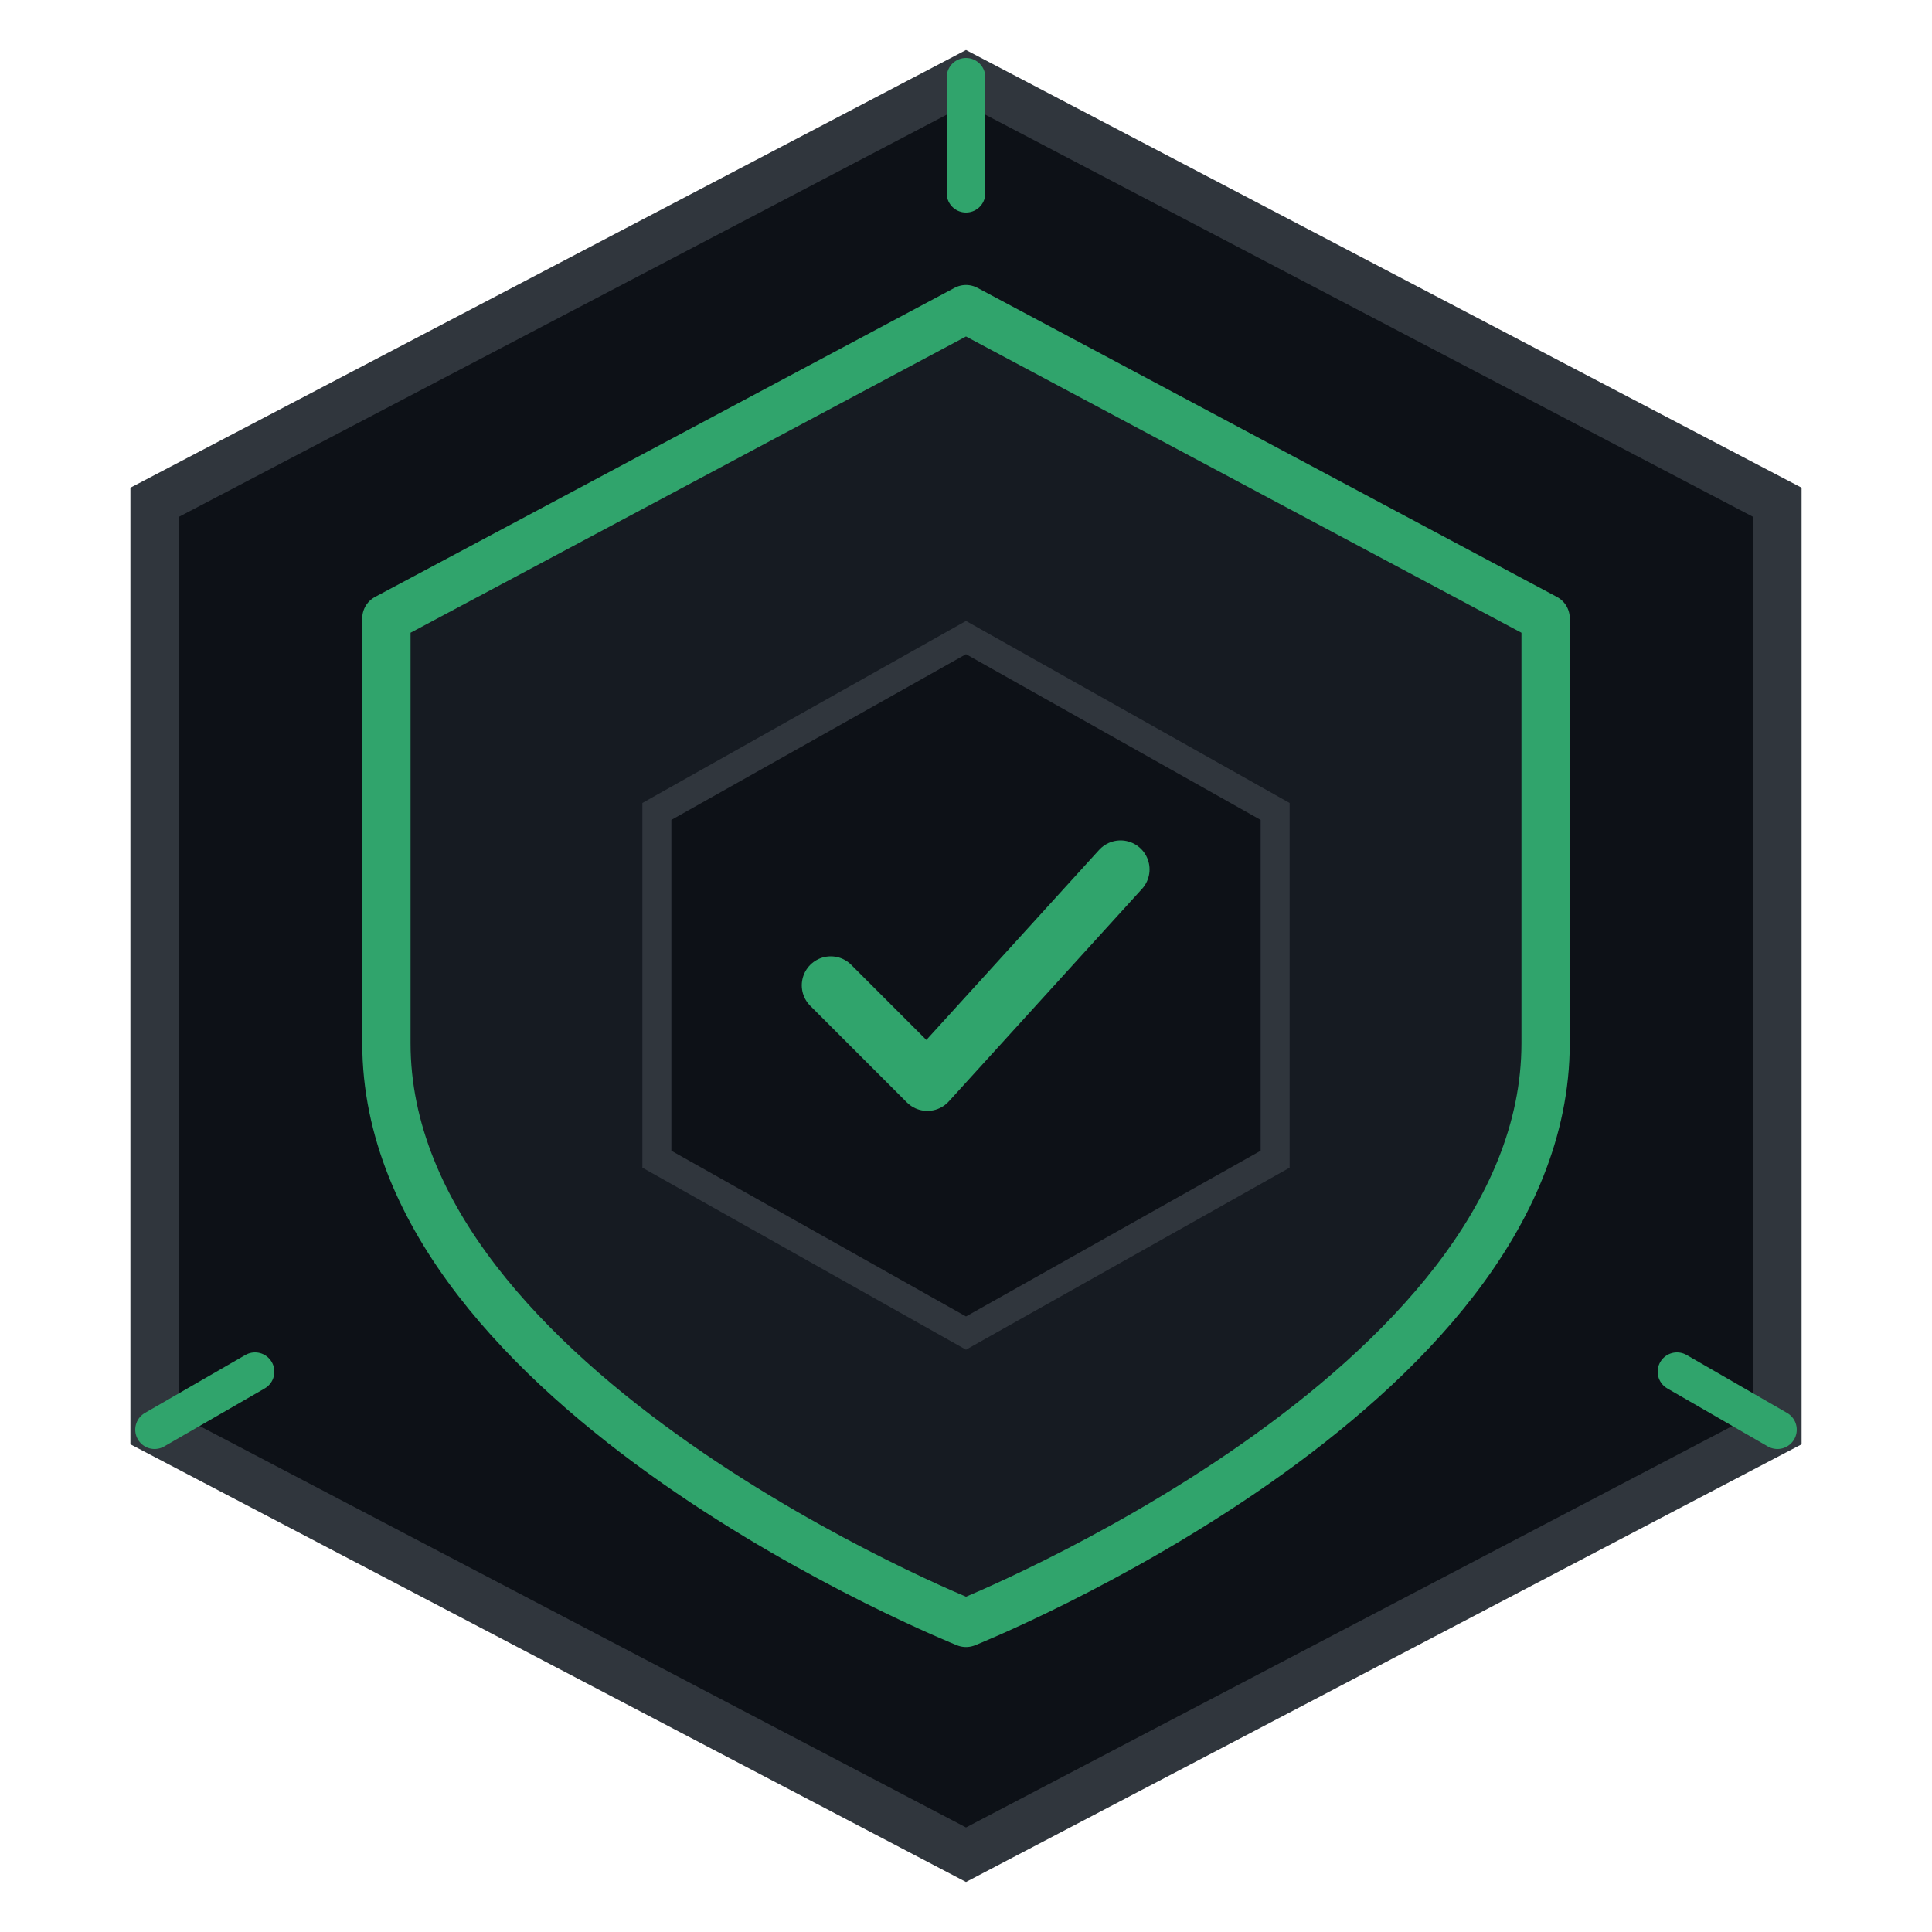
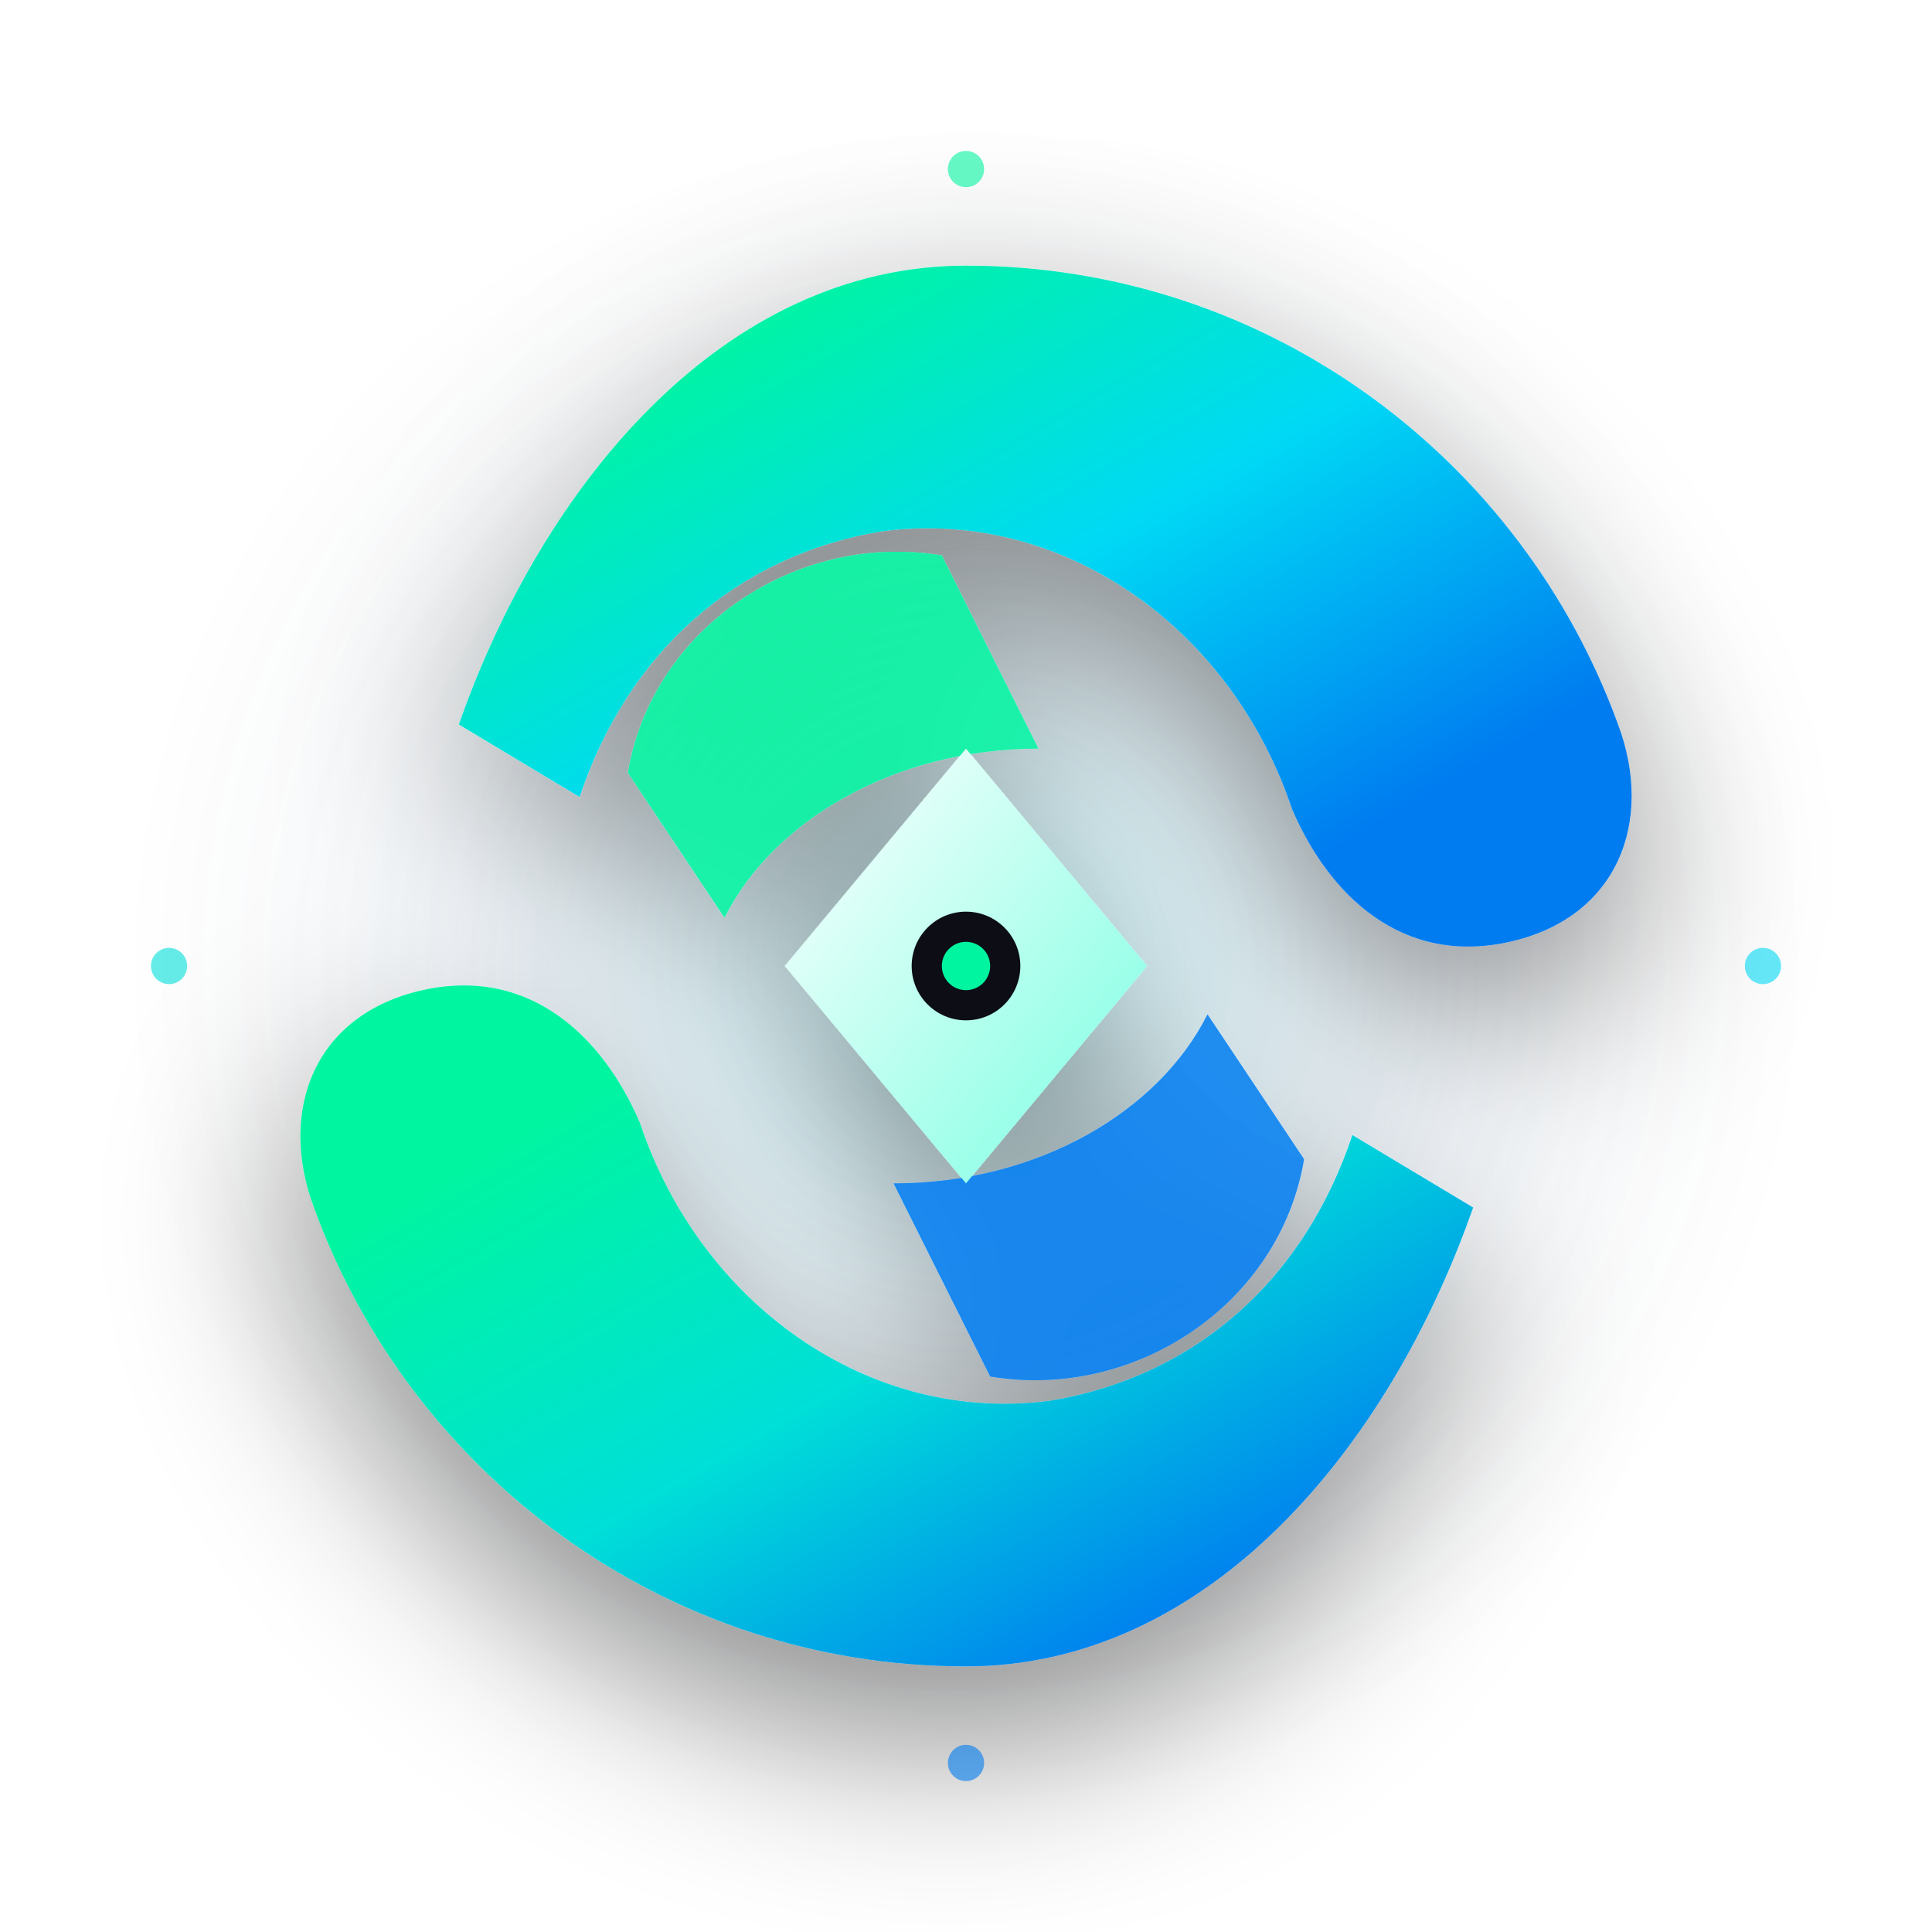
- <svg xmlns="http://www.w3.org/2000/svg" viewBox="0 0 100 100" fill="none">
-   <polygon points="50,4 92,26 92,74 50,96 8,74 8,26" stroke="#30363D" stroke-width="2.5" fill="#0D1117" />
-   <line x1="50" y1="4" x2="50" y2="10" stroke="#30A46C" stroke-width="2" stroke-linecap="round" />
-   <line x1="92" y1="74" x2="86.8" y2="71" stroke="#30A46C" stroke-width="2" stroke-linecap="round" />
-   <line x1="8" y1="74" x2="13.2" y2="71" stroke="#30A46C" stroke-width="2" stroke-linecap="round" />
-   <path d="M50 16 L80 32 V54 C80 72 50 84 50 84 C50 84 20 72 20 54 V32 Z" fill="#161B22" stroke="#30A46C" stroke-width="2.5" stroke-linejoin="round" />
-   <polygon points="50,33 66,42 66,60 50,69 34,60 34,42" fill="#0D1117" stroke="#30363D" stroke-width="1.5" />
-   <path d="M43 51 L48 56 L58 45" stroke="#30A46C" stroke-width="3" stroke-linecap="round" stroke-linejoin="round" />
+ <svg xmlns="http://www.w3.org/2000/svg" viewBox="0 0 160 160" width="100%" height="100%" fill="none">
+   <defs>
+     <radialGradient id="sealGlow" cx="50%" cy="50%" r="50%">
+       <stop offset="0%" stop-color="#00F2FE" stop-opacity="0.18" />
+       <stop offset="60%" stop-color="#4FACFE" stop-opacity="0.05" />
+       <stop offset="100%" stop-color="#000000" stop-opacity="0" />
+     </radialGradient>
+     <linearGradient id="upperClasp" x1="20%" y1="10%" x2="85%" y2="75%">
+       <stop offset="0%" stop-color="#00F5A0" />
+       <stop offset="50%" stop-color="#00D9F5" />
+       <stop offset="100%" stop-color="#007CF0" />
+     </linearGradient>
+     <linearGradient id="lowerClasp" x1="80%" y1="90%" x2="15%" y2="25%">
+       <stop offset="0%" stop-color="#007CF0" />
+       <stop offset="50%" stop-color="#00DFD8" />
+       <stop offset="100%" stop-color="#00F5A0" />
+     </linearGradient>
+     <linearGradient id="coreGlow" x1="0%" y1="0%" x2="100%" y2="100%">
+       <stop offset="0%" stop-color="#FFFFFF" />
+       <stop offset="100%" stop-color="#79FFE1" />
+     </linearGradient>
+     <filter id="shadow" x="-20%" y="-20%" width="140%" height="140%">
+       <feDropShadow dx="0" dy="6" stdDeviation="8" flood-color="#000000" flood-opacity="0.45" />
+     </filter>
+   </defs>
+   <circle cx="80" cy="80" r="70" fill="url(#sealGlow)" />
+   <g filter="url(#shadow)">
+     <path d="M 80 22              C 105 22, 126 38, 134 60              C 137 68, 134 76, 125 78              C 116 80, 110 74, 107 67              C 102 52, 88 42, 73 44              C 61 46, 52 54, 48 66              L 38 60              C 45 40, 60 22, 80 22 Z" fill="url(#upperClasp)" />
+     <path d="M 80 138              C 55 138, 34 122, 26 100              C 23 92, 26 84, 35 82              C 44 80, 50 86, 53 93              C 58 108, 72 118, 87 116              C 99 114, 108 106, 112 94              L 122 100              C 115 120, 100 138, 80 138 Z" fill="url(#lowerClasp)" />
+     <path d="M 52 64              C 54 52, 66 44, 78 46              L 86 62              C 74 62, 64 68, 60 76              Z" fill="#00F5A0" opacity="0.85" />
+     <path d="M 108 96              C 106 108, 94 116, 82 114              L 74 98              C 86 98, 96 92, 100 84              Z" fill="#007CF0" opacity="0.85" />
+     <polygon points="80,62 95,80 80,98 65,80" fill="url(#coreGlow)" />
+     <circle cx="80" cy="80" r="4.5" fill="#0D1117" />
+     <circle cx="80" cy="80" r="2" fill="#00F5A0" />
+   </g>
+   <circle cx="80" cy="14" r="1.5" fill="#00F5A0" opacity="0.6" />
+   <circle cx="146" cy="80" r="1.5" fill="#00D9F5" opacity="0.6" />
+   <circle cx="80" cy="146" r="1.5" fill="#007CF0" opacity="0.6" />
+   <circle cx="14" cy="80" r="1.5" fill="#00DFD8" opacity="0.6" />
</svg>
